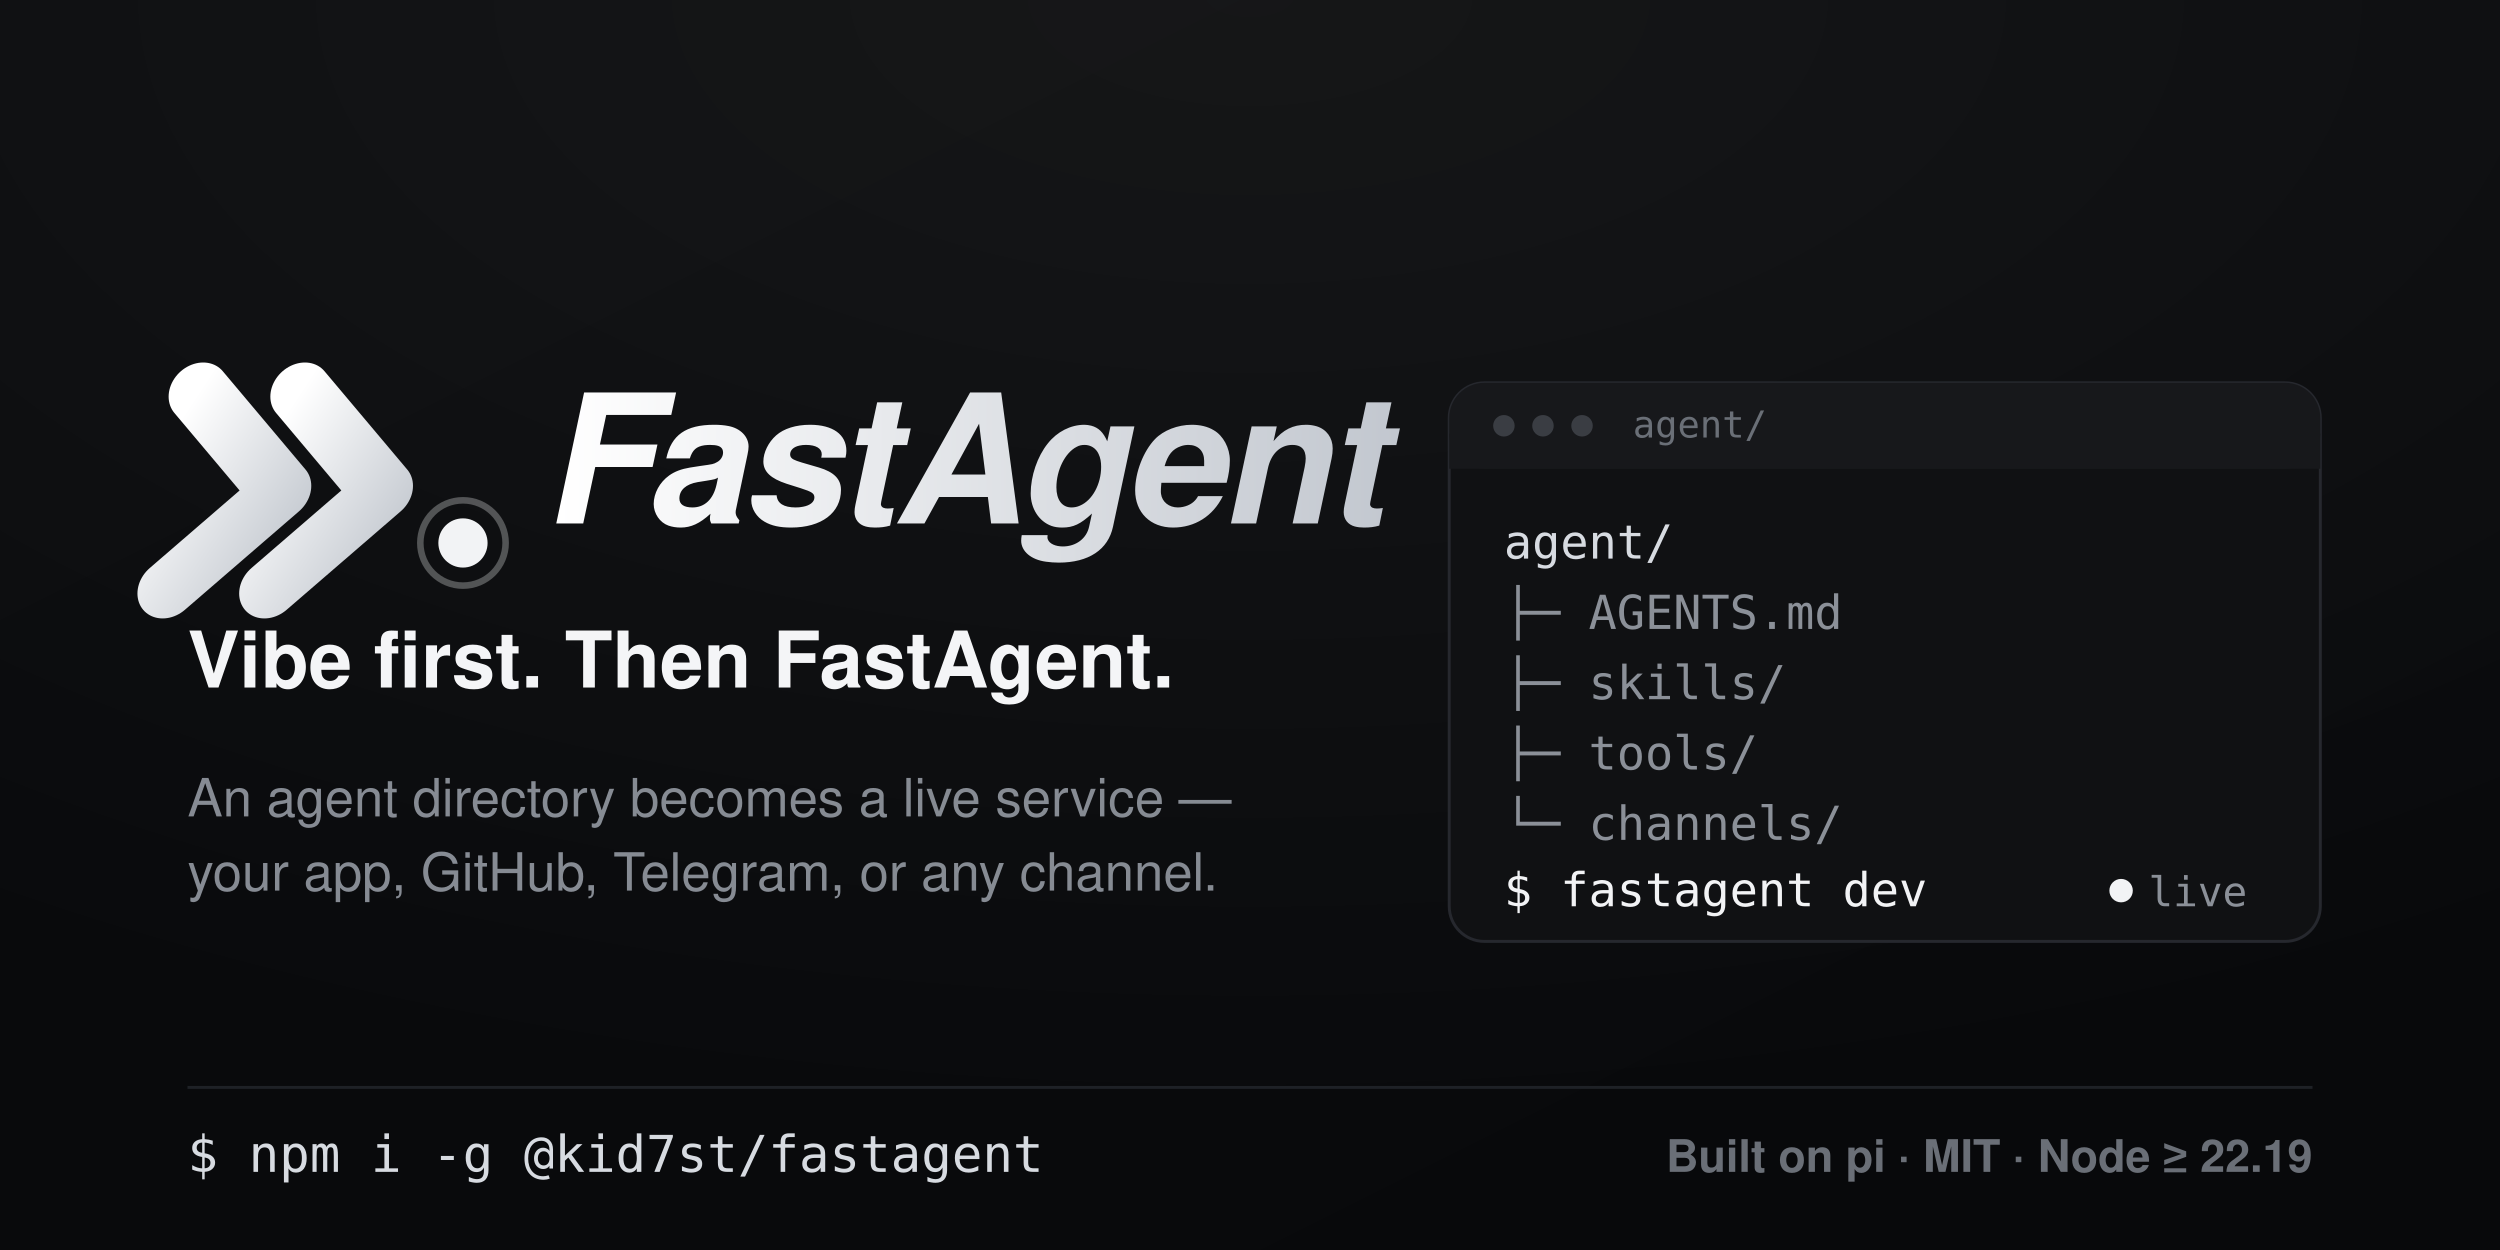
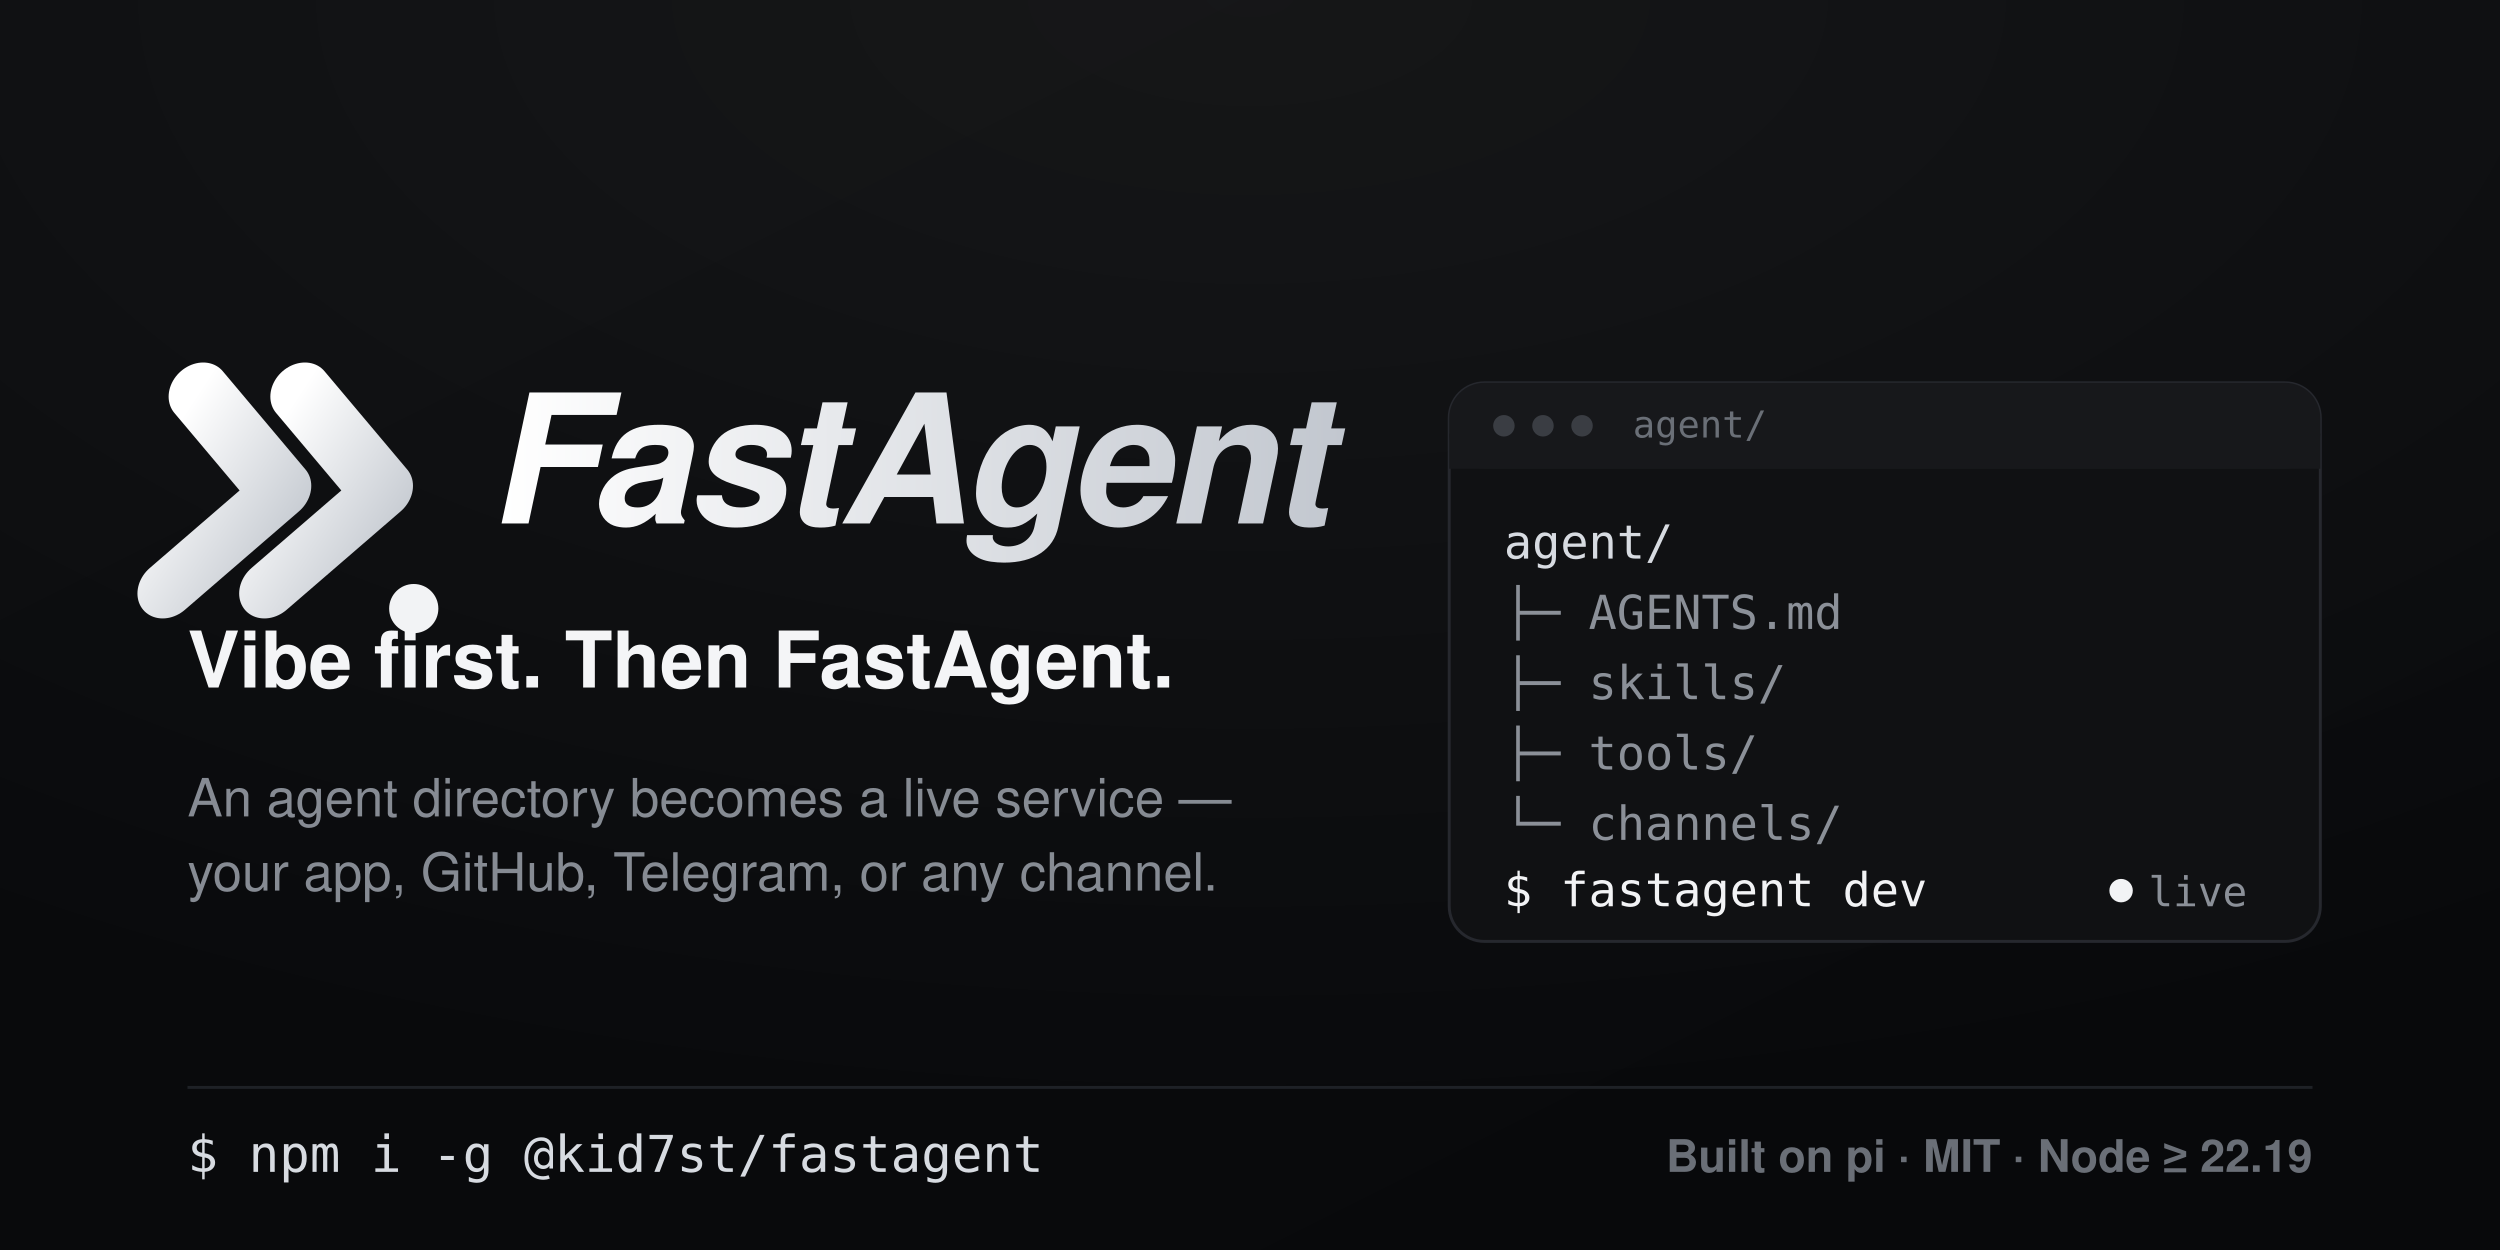
<svg xmlns="http://www.w3.org/2000/svg" width="1280" height="640" viewBox="0 0 1280 640">
  <defs>
    <linearGradient id="ink" x1="0" y1="0" x2="1" y2="1">
      <stop offset="0" stop-color="#ffffff" />
      <stop offset="1" stop-color="#c4c9d0" />
    </linearGradient>
    <linearGradient id="pagebg" x1="0" y1="0" x2="1" y2="1">
      <stop offset="0" stop-color="#0a0b0d" />
      <stop offset="1" stop-color="#08090b" />
    </linearGradient>
    <radialGradient id="pagesheen" cx="0.5" cy="0" r="0.9">
      <stop offset="0" stop-color="#ffffff" stop-opacity="0.05" />
      <stop offset="1" stop-color="#ffffff" stop-opacity="0" />
    </radialGradient>
    <linearGradient id="word" x1="0" y1="0" x2="1" y2="0">
      <stop offset="0" stop-color="#ffffff" />
      <stop offset="1" stop-color="#c2c7cf" />
    </linearGradient>
  </defs>
  <rect width="1280" height="640" fill="url(#pagebg)" />
  <rect width="1280" height="640" fill="url(#pagesheen)" />
  <g transform="translate(64,152) scale(0.84)">
    <g transform="translate(2,0) skewX(-9)" fill="none" stroke="url(#ink)" stroke-width="36" stroke-linecap="round" stroke-linejoin="round">
      <polyline points="52,58 112,118 52,178" />
      <polyline points="114,58 174,118 114,178" />
    </g>
-     <circle cx="206" cy="150" r="15" fill="#f2f3f5" />
-     <circle cx="206" cy="150" r="26" fill="none" stroke="#f2f3f5" stroke-opacity="0.3" stroke-width="4" />
+     <circle cx="176" cy="190" r="15" fill="#f2f3f5" />
  </g>
-   <text x="278" y="268" font-family="Helvetica Neue, Helvetica, Arial, sans-serif" font-size="92" font-weight="800" letter-spacing="-2" font-style="italic" fill="url(#word)">FastAgent</text>
+   <text x="250" y="268" font-family="Helvetica Neue, Helvetica, Arial, sans-serif" font-size="92" font-weight="800" letter-spacing="-2" font-style="italic" fill="url(#word)">FastAgent</text>
  <text x="96" y="352" font-family="Helvetica Neue, Helvetica, Arial, sans-serif" font-size="40" font-weight="700" fill="#f4f5f7">Vibe first. Then FastAgent.</text>
  <text x="96" y="418" font-family="Helvetica Neue, Helvetica, Arial, sans-serif" font-size="27" font-weight="400" fill="#868b93">An agent directory becomes a live service —</text>
  <text x="96" y="456" font-family="Helvetica Neue, Helvetica, Arial, sans-serif" font-size="27" font-weight="400" fill="#868b93">your app, GitHub, Telegram, or any channel.</text>
  <g>
    <rect x="742" y="196" width="446" height="286" rx="18" fill="#101113" stroke="#26282e" stroke-width="1.5" />
    <rect x="742" y="196" width="446" height="44" rx="18" fill="#17181b" />
    <rect x="742" y="222" width="446" height="18" fill="#17181b" />
    <circle cx="770" cy="218" r="5.5" fill="#3a3d43" />
    <circle cx="790" cy="218" r="5.5" fill="#3a3d43" />
    <circle cx="810" cy="218" r="5.5" fill="#3a3d43" />
    <text x="836" y="224" font-family="Menlo, DejaVu Sans Mono, monospace" font-size="19" fill="#6a6f77">agent/</text>
    <g font-family="Menlo, DejaVu Sans Mono, monospace" font-size="24">
      <text x="770" y="286" fill="#d7dbe1">agent/</text>
      <text x="770" y="322" fill="#8b9098">├─ AGENTS.md</text>
      <text x="770" y="358" fill="#8b9098">├─ skills/</text>
      <text x="770" y="394" fill="#8b9098">├─ tools/</text>
      <text x="770" y="430" fill="#8b9098">└─ channels/</text>
      <text x="770" y="464" fill="#f2f3f5">$ fastagent dev</text>
    </g>
    <circle cx="1086" cy="456" r="6" fill="#f2f3f5" />
    <text x="1100" y="464" font-family="Menlo, DejaVu Sans Mono, monospace" font-size="21" fill="#8b9098">live</text>
  </g>
  <rect x="96" y="556" width="1088" height="1.5" fill="#1e2126" />
  <text x="96" y="600" font-family="Menlo, DejaVu Sans Mono, monospace" font-size="26" fill="#d7dbe1">$ npm i -g @kid7st/fastagent</text>
  <text x="1184" y="600" text-anchor="end" font-family="Helvetica Neue, Helvetica, Arial, sans-serif" font-size="23" font-weight="600" fill="#6a6f77">Built on pi · MIT · Node ≥ 22.19</text>
</svg>
